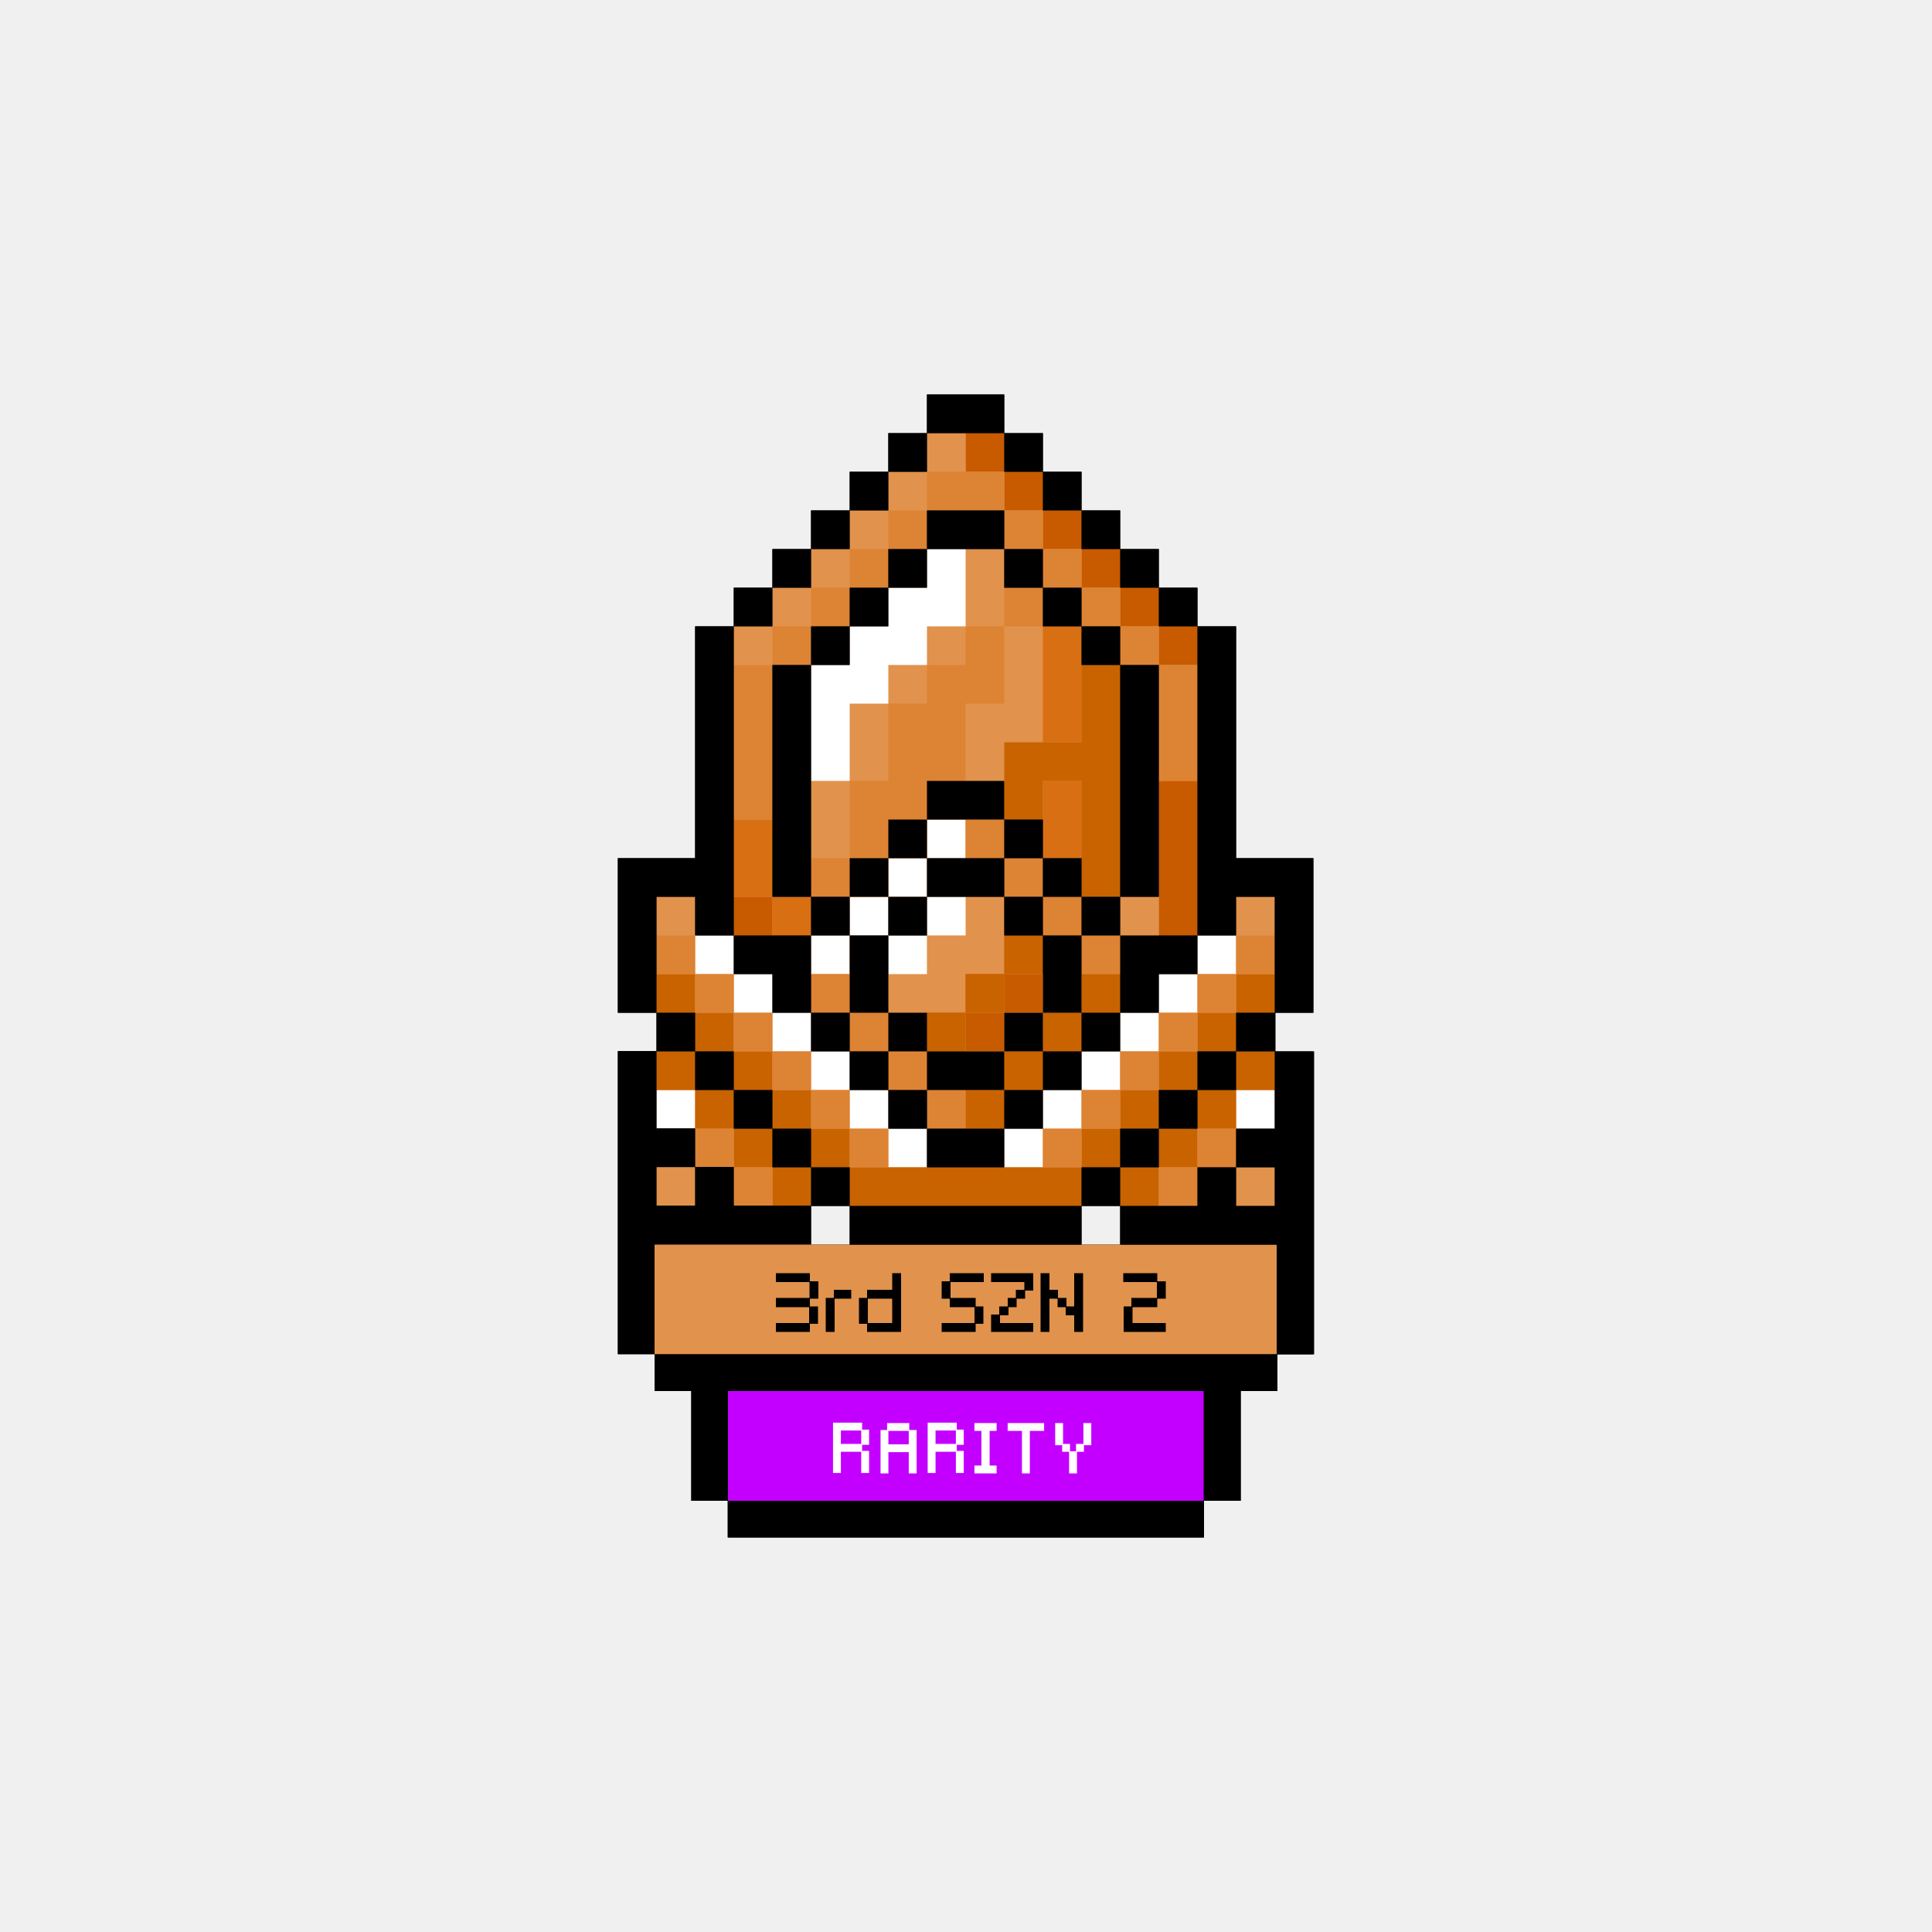
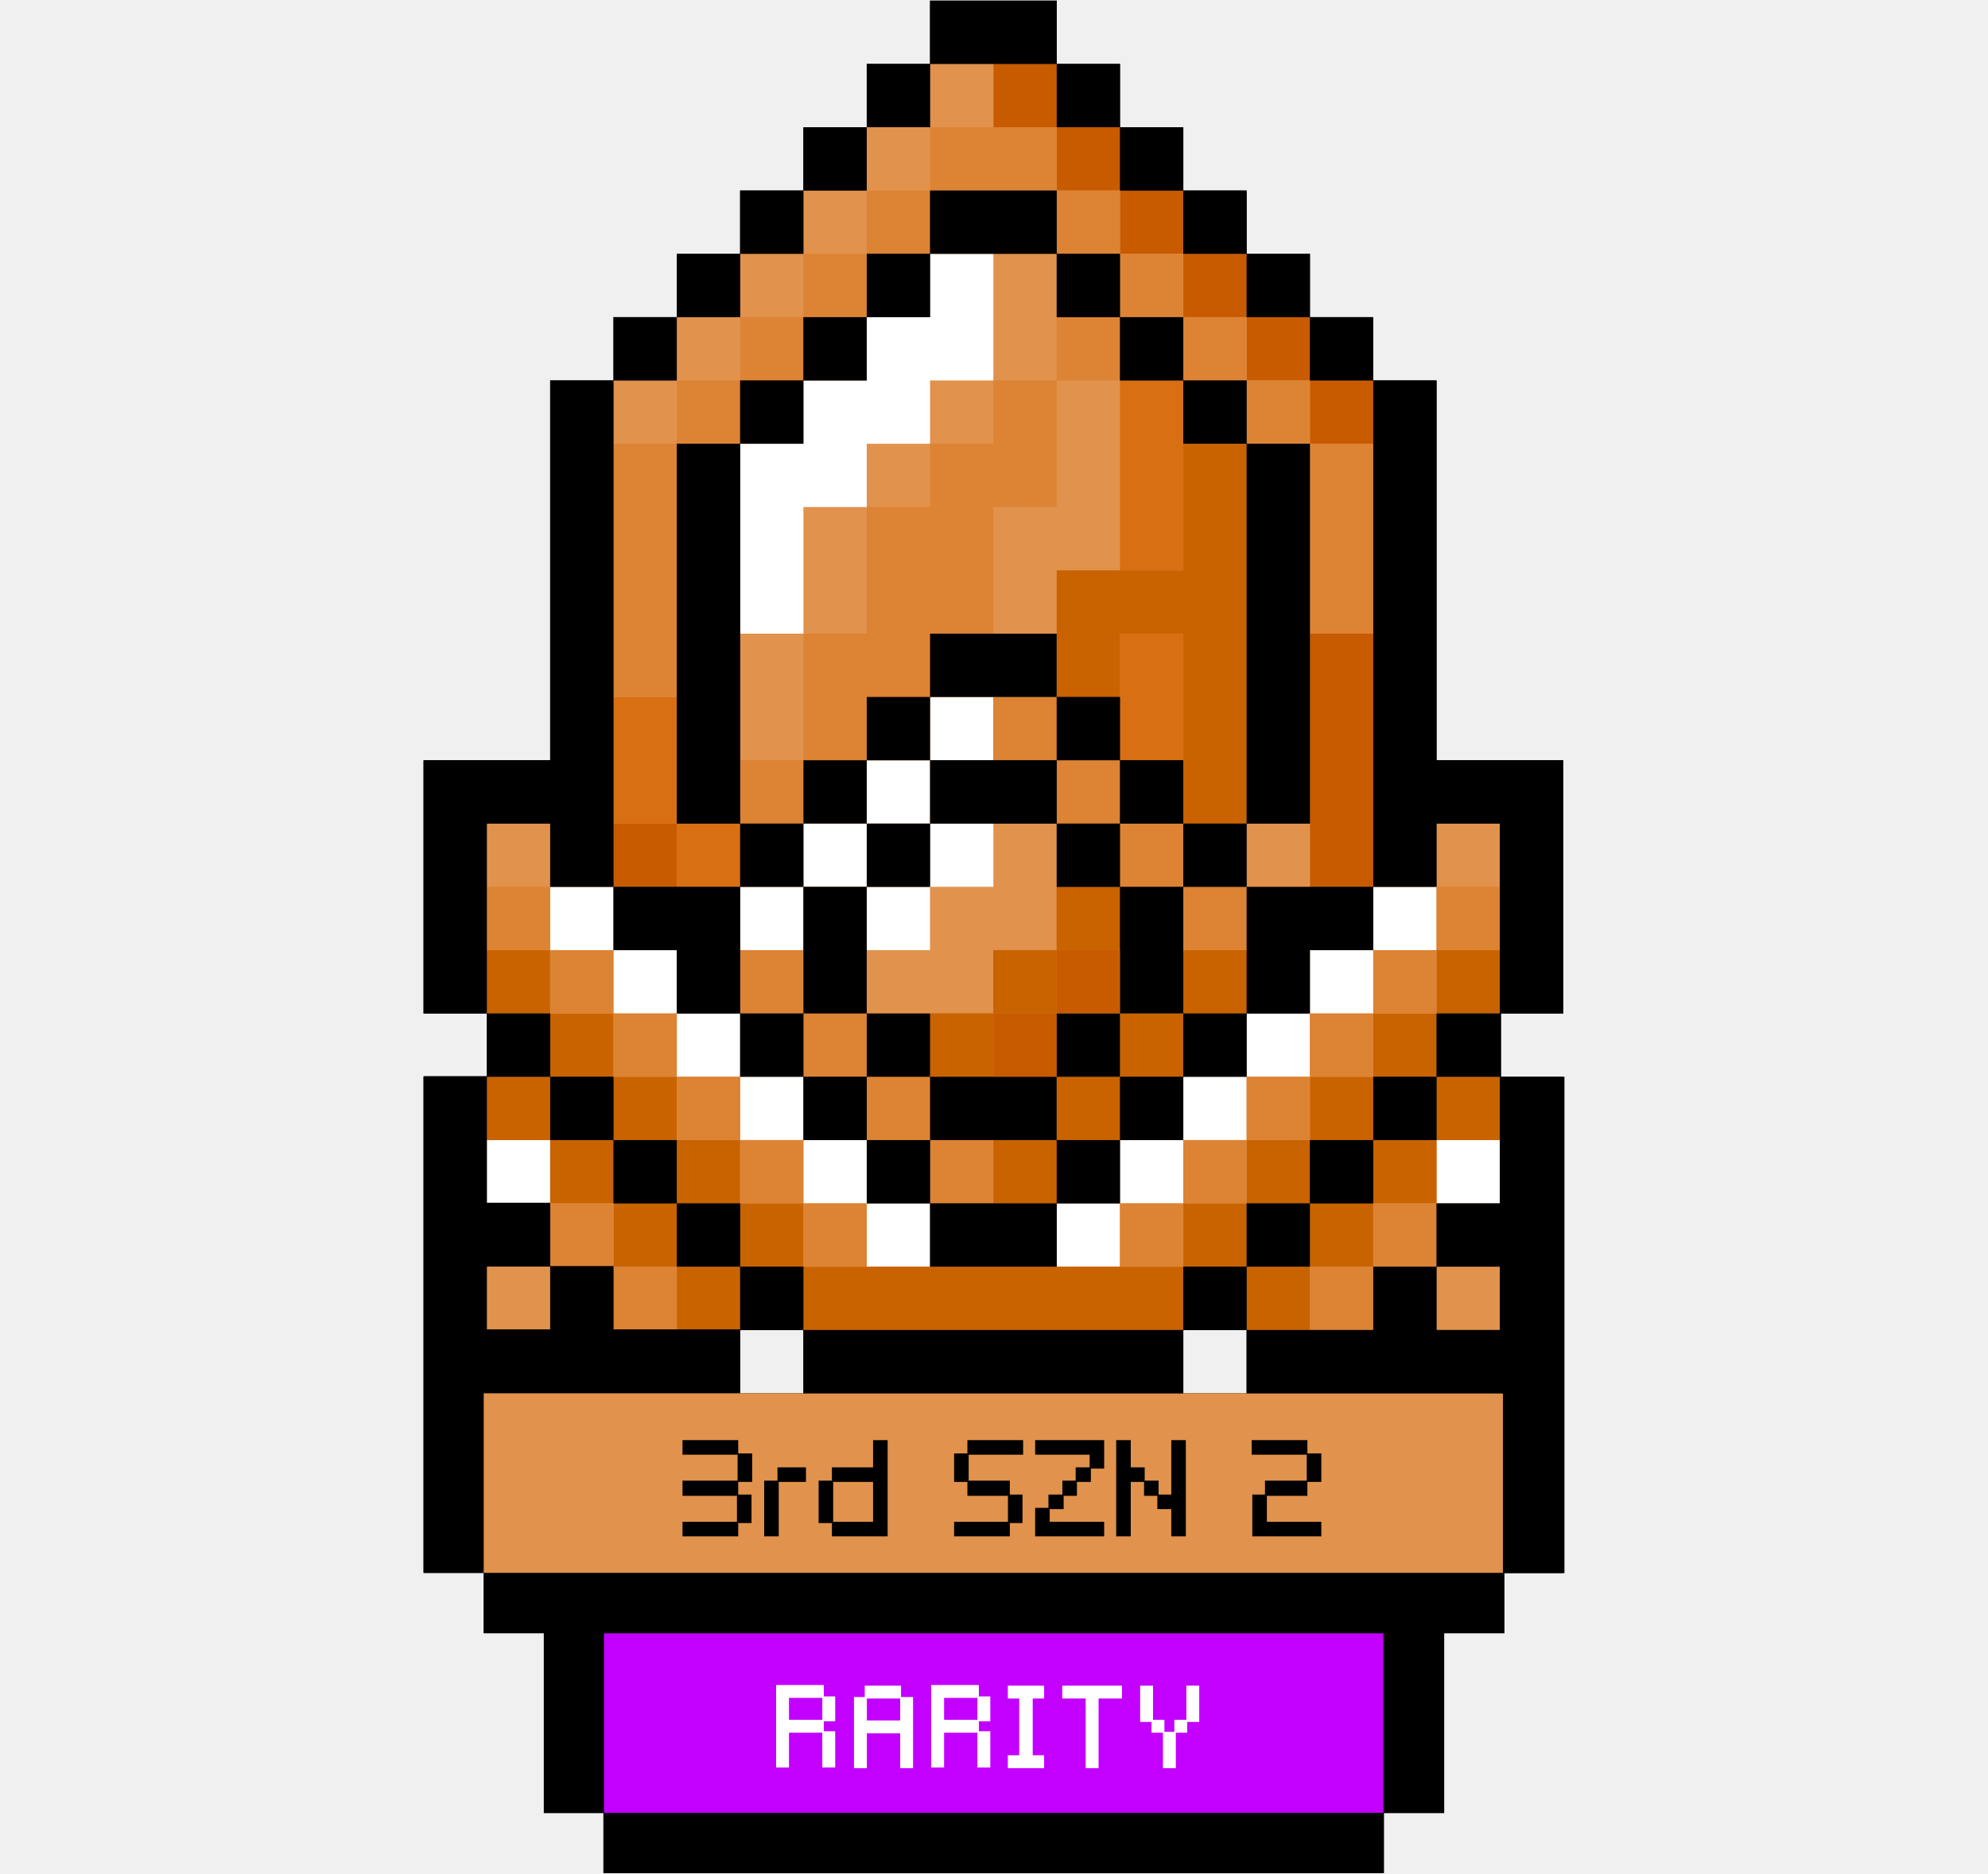
- <svg xmlns="http://www.w3.org/2000/svg" viewBox="0 0 500 500">
-   <path d="M339.9 262.1v-40h-20v-60h-10v-10h-10v-10h-10v-10h-10v-10h-10v-10h-10v-10h-20v10h-10v10h-10v10h-10v10h-10v10h-10v10h-10v60h-20v40h10v10h-10v78.4h9.5v9.5h9.5v28.4h9.5v9.5h123.2v-9.5h9.5V360h9.5v-9.5h9.5v-78.4h-10v-10h9.8zm-120 60h-10v-10h10v10zm70 0h-10v-10h10v10z" />
-   <g fill="#e1924c">
-     <path d="M319.9 232.1v10h-10v10h-10v10h-10v10h-10v10h-10v10h-10v10h-20v-10h-10v-10h-10v-10h-10v-10h-10v-10h-10v-10h-10v-10h-10v30h10v10h10v10h10v10h10v10h10v10h60v-10h10v-10h10v-10h10v-10h10v-10h10v-30h-10 0zm-150 70h10v10h-10z" />
-     <path d="M319.9 302.1h10v10h-10zm-110-60v-10h-10v-60h10v-10h10v-10h10v-10h10v-10h20v10h10v10h10v10h10v10h10v60h-10v10h-10v10h-10v-10h-10v-10h-20v10h-10v10h-10v-10h-10v20h10v10h10v10h10v10h20v-10h10v-10h10v-10h10v-10h10v-10h10v-80h-10v-10h-10v-10h-10v-10h-10v-10h-10v-10h-20v10h-10v10h-10v10h-10v10h-10v10h-10v80h20z" />
-     <path d="M219.9 242.1h10v-10h10v-10h20v-10h10v10h10v10h10v-60h-10v-10h-10v-10h-10v-10h-20v10h-10v10h-10v10h-10v60h10v10h0zm-20 50h-10v-10h-10v-10h-10v20h10v10h10v10h20v-10h-10v-10z" />
-     <path d="M309.9 282.1v10h-10v10h-10v10h20v-10h10v-10h10v-20h-10v10h-10zm-40-50h10v10h-10z" />
-     <path d="M259.9 222.1h10v10h-10z" />
-   </g>
-   <path d="M249.9 212.1h10v10h-10zm-10 30v10 10h10v-10h10v-10h-10zm30-10h10v10h-10z" fill="#c86300" />
-   <g fill="#c85a00">
-     <path d="M249.9 112.1h10v10h-10z" />
-     <path d="M259.9 122.1h10v10h-10z" />
-     <path d="M269.9 132.1h10v10h-10z" />
-     <path d="M279.9 142.1h10v10h-10z" />
-     <path d="M289.9 152.1h10v10h-10z" />
-     <path d="M299.9 162.1h10v10h-10zm0 50v30h10v-40h-10v10z" />
-     <path d="M189.9 232.1h10v10h-10zm100 10h10v10h-10z" />
-     <path d="M279.9 252.1h10v10h-10z" />
-     <path d="M269.9 262.1h10v10h-10z" />
-     <path d="M259.9 272.1h10v10h-10z" />
-     <path d="M249.9 282.1h10v10h-10zm0-20h10v10h-10z" />
-     <path d="M259.9 252.1h10v10h-10z" />
-   </g>
-   <g fill="#e1924c">
-     <path d="M229.9 192.1v-10h-10v20h10v-10z" />
-     <path d="M209.9 212.1v10h10v-20h-10v10zm20-40h10v10h-10zm0 50h10v10h-10z" />
-     <path d="M239.9 212.1h10v10h-10z" />
-     <path d="M259.9 182.1h-10v30h10v-20h10v-30h-10v20zm-20-20h10v10h-10z" />
-     <path d="M259.9 152.1v-10h-10v20h10v-10zm-20-40h10v10h-10z" />
-     <path d="M229.9 122.1h10v10h-10z" />
-     <path d="M219.9 132.1h10v10h-10z" />
-     <path d="M209.9 142.1h10v10h-10z" />
-     <path d="M199.9 152.1h10v10h-10z" />
-     <path d="M189.9 162.1h10v10h-10zm100 70h10v10h-10z" />
-     <path d="M279.9 242.1h10v10h-10z" />
-     <path d="M269.9 252.1h10v10h-10z" />
-     <path d="M259.9 262.1h10v10h-10z" />
-     <path d="M249.9 272.1h10v10h-10zm70-40h10v10h-10zm-70 20h10v-20h-10v10h-10v10h-10v10h20v-10zm-80 50h10v10h-10zm150 0h10v10h-10zm-150-70h10v10h-10z" />
-   </g>
-   <g fill="#d86f13">
-     <path d="M269.9 162.1v30h10v-30h-10zm0 40h10v20h-10zm-70 10h-10v20h10v-20z" />
-     <path d="M199.9 232.1h10v10h-10z" />
-     <path d="M209.9 242.1h10v10h-10z" />
-     <path d="M219.9 252.1h10v10h-10z" />
-     <path d="M229.9 262.1v10h10v10h10v-20h-20z" />
-     <path d="M249.9 252.1h10v10h-10z" />
-   </g>
-   <g fill="#fff">
-     <path d="M239.9 152.1h-10v10h-10v10h-10v10 10 10h10v-10-10h10v-10h10v-10h10v-10-10h-10zm20 140h10v10h-10z" />
-     <path d="M269.9 282.1h10v10h-10z" />
-     <path d="M279.9 272.1h10v10h-10z" />
-     <path d="M289.9 262.1h10v10h-10z" />
-     <path d="M299.9 252.1h10v10h-10z" />
-     <path d="M309.9 242.1h10v10h-10zm-140 40h10v10h-10zm150 0h10v10h-10zm-90 10h10v10h-10z" />
-     <path d="M219.9 282.1h10v10h-10z" />
-     <path d="M209.9 272.1h10v10h-10z" />
-     <path d="M199.9 262.1h10v10h-10z" />
-     <path d="M189.9 252.1h10v10h-10zm50-20h10v10h-10zm0-20h10v10h-10z" />
-     <path d="M229.9 222.1h10v10h-10zm0 20h10v10h-10zm-20 0h10v10h-10z" />
-     <path d="M219.9 232.1h10v10h-10zm-40 10h10v10h-10z" />
-   </g>
-   <g fill="#c86300">
-     <path d="M239.9 262.1h10v10h-10zm30-60h10v30h10v-60h-10v20h-20v20h10v-10z" />
-     <path d="M249.9 252.1h10v10h-10z" />
-     <path d="M259.9 242.1h10v10h-10zm0 60h-40v10h60v-10h-20zm0-30h10v10h-10z" />
-     <path d="M249.9 282.1h10v10h-10zm20-20h10v10h-10zm10 30h10v10h-10zm30-30h10v10h-10z" />
-     <path d="M319.9 252.1h10v10h-10zm-30 30h10v10h-10z" />
-     <path d="M299.9 272.1h10v10h-10zm-120 10h10v10h-10z" />
-     <path d="M169.9 272.1h10v10h-10zm30 30h10v10h-10z" />
-     <path d="M189.9 292.1h10v10h-10zm120-10h10v10h-10z" />
-     <path d="M319.9 272.1h10v10h-10zm-30 30h10v10h-10z" />
-     <path d="M299.9 292.1h10v10h-10zm-20-40h10v10h-10zm-70 40h10v10h-10zm-30-30h10v10h-10z" />
-     <path d="M169.9 252.1h10v10h-10zm30 30h10v10h-10z" />
-     <path d="M189.9 272.1h10v10h-10z" />
-   </g>
-   <path d="M188.3 360v28.4h123.2V360H188.3z" fill="#c300ff" />
-   <g fill="#dd8334">
-     <path d="M249.9 172.1h-10v10h-10v20h-10v20h-10v10h20v-10h10v-10h10v-30h10v-20h-10v10z" />
-     <path d="M259.9 152.1h10v10h-10zm0-20v-10h-20v10h20z" />
-     <path d="M259.9 132.1h10v10h-10z" />
-     <path d="M269.9 142.1h10v10h-10z" />
-     <path d="M279.9 152.1h10v10h-10z" />
-     <path d="M289.9 162.1h10v10h-10z" />
-     <path d="M299.9 192.1v10h10v-30h-10v20zm-100 10v-30h-10v40h10v-10zm30-70h10v10h-10z" />
-     <path d="M219.9 142.1h10v10h-10z" />
-     <path d="M209.9 152.1h10v10h-10z" />
-     <path d="M199.9 162.1h10v10h-10zm70 130h10v10h-10z" />
-     <path d="M239.9 282.1h10v10h-10zm40 0h10v10h-10zm30-30h10v10h-10z" />
-     <path d="M319.9 242.1h10v10h-10zm-30 30h10v10h-10z" />
-     <path d="M299.9 262.1h10v10h-10zm-120 30h10v10h-10z" />
-     <path d="M189.9 302.1h10v10h-10zm120-10h10v10h-10z" />
-     <path d="M299.9 302.1h10v10h-10zm-80-10h10v10h-10zm10-20h10v10h-10zm20-60h10v10h-10zm20 20h10v10h-10z" />
-     <path d="M259.9 222.1h10v10h-10zm-50 30h10v10h-10z" />
-     <path d="M279.9 242.1h10v10h-10zm-60 20h10v10h-10zm-10 20h10v10h-10zm-30-30h10v10h-10z" />
-     <path d="M169.9 242.1h10v10h-10zm30 30h10v10h-10z" />
-     <path d="M189.9 262.1h10v10h-10z" />
-   </g>
-   <path d="M320.9 322.1H169.3v28.4h161.1v-28.4h-9.5z" fill="#e1924c" />
-   <path d="M259.9 112.1v-10h-20v10h20z" />
-   <path d="M259.9 112.1h10v10h-10z" />
-   <path d="M269.9 122.1h10v10h-10z" />
-   <path d="M279.9 132.1h10v10h-10z" />
-   <path d="M289.9 142.1h10v10h-10z" />
-   <path d="M299.9 152.1h10v10h-10zm-70-40h10v10h-10z" />
-   <path d="M219.9 122.1h10v10h-10z" />
-   <path d="M209.9 132.1h10v10h-10z" />
-   <path d="M199.9 142.1h10v10h-10z" />
-   <path d="M189.9 152.1h10v10h-10zm100 40v40h10v-60h-10v20zm-80 20v-40h-10v60h10v-20zm50-70v-10h-20v10h20z" />
-   <path d="M229.9 142.1h10v10h-10zm30 0h10v10h-10z" />
-   <path d="M269.9 152.1h10v10h-10z" />
-   <path d="M279.9 162.1h10v10h-10zm-60-10h10v10h-10z" />
-   <path d="M209.9 162.1h10v10h-10zm30 130v10h20v-10h-20zm20-80v-10h-20v10h20zm-20 60v10h20v-10h-20z" />
-   <path d="M259.9 262.1h10v10h-10zm0-50h10v10h-10zm20 20h10v10h-10z" />
-   <path d="M289.9 242.1v20h10v-10h10v-10h-20zm-20-20h10v10h-10zm50 40h10v10h-10z" />
-   <path d="M319.9 222.1v-60h-10v80h10v-10h10v30h10v-40h-20 0zm-40 40h10v10h-10z" />
-   <path d="M269.9 272.1h10v10h-10z" />
-   <path d="M259.9 282.1h10v10h-10zm-80-10h10v10h-10z" />
-   <path d="M189.9 282.1h10v10h-10z" />
-   <path d="M199.9 292.1h10v10h-10z" />
-   <path d="M209.9 302.1h10v10h-10z" />
-   <path d="M229.9 322.1h50v-10h-60v10h10zm80-50h10v10h-10z" />
-   <path d="M299.9 282.1h10v10h-10z" />
-   <path d="M289.9 292.1h10v10h-10z" />
-   <path d="M279.9 302.1h10v10h-10z" />
-   <path d="M329.9 292.1h-10v10h10v10h-10v-10h-10v10h-20v10h40.5v28.4h9.5v-78.4h-10v20zm-100-30h10v10h-10zm20-40h-10v10h20v-10h-10z" />
-   <path d="M259.9 232.1h10v10h-10zm-30 0h10v10h-10z" />
-   <path d="M269.9 252.1v10h10v-20h-10v10zm-40-10h-10v20h10v-20z" />
-   <path d="M229.9 212.1h10v10h-10zm-20 20h10v10h-10z" />
-   <path d="M209.9 242.1h-20v10h10v10h10v-20zm10-20h10v10h-10zm-50 40h10v10h-10z" />
-   <path d="M169.9 242.1v-10h10v10h10v-80h-10v60h-20v40h10v-20zm40 20h10v10h-10z" />
-   <path d="M219.9 272.1h10v10h-10z" />
-   <path d="M229.9 282.1h10v10h-10zm-60.5 49.4V322h40.5v-10h-20v-10h-10v10h-10v-10h10v-10h-10v-20h-10v78.4h9.5v-18.9zm123.1 56.9H188.3v9.5h123.2v-9.5h-19z" />
-   <path d="M311.5 350.5H169.4v9.5h9.5v28.4h9.5V360h123.2v28.4h9.5V360h9.5v-9.5h-19.1z" />
-   <path d="M223 373.8v1.8h1.8v5.5H223v-5.5h-5.5v5.5h-1.8v-12.8h7.3v1.8h-5.5v3.7h5.5zm0 0v-3.7h1.8v3.7H223zm14.1-3.6v11h-1.8v-5.5h-5.5v5.5H228v-11h1.8v3.7h5.5v-3.7h1.8zm-1.9 0h-5.5v-1.8h5.5v1.8zm12.3 3.6v1.8h1.8v5.5h-1.8v-5.5H242v5.5h-1.8v-12.8h7.3v1.8H242v3.7h5.5zm0 0v-3.7h1.8v3.7h-1.8zm8.5-3.6v9.2h1.8v1.8h-5.5v-1.8h1.8v-9.2h-1.8v-1.8h5.5v1.8H256zm14.1 0h-3.7v11h-1.8v-11h-3.7v-1.8h9.2v1.8zm4.9-1.8v5.5h-1.8v-5.5h1.8zm1.8 5.4v1.8H275v-1.8h1.8zm0 1.9h1.8v5.5h-1.8v-5.5zm1.8-1.9h1.8v1.8h-1.8v-1.8zm3.7-5.4v5.5h-1.8v-5.5h1.8z" fill="#fff" stroke="#fff" stroke-width=".234" stroke-miterlimit="10" />
-   <path d="M209.5 329.6v2.1h-8.6v-2.1h8.6zm0 6.4v2.2h-8.6V336h8.6zm-8.6 6.5h8.6v2.1h-8.6v-2.1zm10.8-6.5h-2.1v-4.3h2.1v4.3zm-2.2 6.5v-4.3h2.1v4.3h-2.1zm4.3-6.5h2.1v8.6h-2.1V336zm6.4-2.1v2.1h-4.3v-2.1h4.3zm4.3 8.6h-2.1V336h2.1v6.5zm0-6.5v-2.1h6.5v-4.3h2.1v15h-8.6v-2.1h6.5V336h-6.5zm21.4-4.3v4.3h-2.1v-4.3h2.1zm-2.1 10.8h8.6v2.1h-8.6v-2.1zm10.7-10.8h-8.6v-2.1h8.6v2.1zm-8.6 6.5V336h6.5v2.2h-6.5zm6.4 4.3v-4.3h2.1v4.3h-2.1zm15-12.9v4.3h-2.1v-2.2h-8.6v-2.1h10.7zm-10.7 10.7h2.1v2.2h8.6v2.1h-10.7v-4.3h0zm2.1-2.1h2.2v2.1h-2.2v-2.1zm2.2-2.2h2.1v2.2h-2.1V336zm2.1-2.1h2.2v2.1H263v-2.1zm10.7 0v2.1h-2.2v8.6h-2.1v-15h2.1v4.3h2.2 0zm2.2 2.1v2.2h-2.1V336h2.1zm4.3-6.4v15h-2.1v-4.3h-2.2v-2.1h2.2v-8.6h2.1 0zm19.2 0v2.1h-8.6v-2.1h8.6zm-6.4 8.6v4.3h8.6v2.1h-10.7v-6.4h2.1 0zm6.4 0h-6.5V336h6.5v2.2zm2.2-2.2h-2.1v-4.3h2.1v4.3z" stroke-miterlimit="10" stroke="#000" stroke-width=".199" />
+ <svg xmlns="http://www.w3.org/2000/svg" width="314" height="296" viewBox="0 0 314 296" fill="none">
+   <path d="M246.9 160.1V120.1H226.9V60.1H216.9V50.1H206.9V40.1H196.9V30.1H186.9V20.1H176.9V10.1H166.9V0.1H146.9V10.1H136.9V20.1H126.9V30.1H116.9V40.1H106.9V50.1H96.9V60.1H86.9V120.1H66.9V160.1H76.9V170.1H66.9V248.5H76.4V258H85.9V286.4H95.4V295.9H218.6V286.4H228.1V258H237.6V248.5H247.1V170.1H237.1V160.1H246.9ZM126.9 220.1H116.9V210.1H126.9V220.1ZM196.9 220.1H186.9V210.1H196.9V220.1Z" fill="black" />
+   <path d="M226.9 130.1V140.1H216.9V150.1H206.9V160.1H196.9V170.1H186.9V180.1H176.9V190.1H166.9V200.1H146.9V190.1H136.9V180.1H126.9V170.1H116.9V160.1H106.9V150.1H96.9V140.1H86.9V130.1H76.9V160.1H86.9V170.1H96.9V180.1H106.9V190.1H116.9V200.1H126.9V210.1H186.9V200.1H196.9V190.1H206.9V180.1H216.9V170.1H226.9V160.1H236.9V130.1H226.9V130.1ZM76.9 200.1H86.9V210.1H76.9V200.1Z" fill="#E1924C" />
+   <path d="M226.9 200.1H236.9V210.1H226.9V200.1ZM116.9 140.1V130.1H106.9V70.1H116.9V60.1H126.9V50.1H136.9V40.1H146.9V30.1H166.9V40.1H176.9V50.1H186.9V60.1H196.9V70.1H206.9V130.1H196.9V140.1H186.9V150.1H176.9V140.1H166.9V130.1H146.9V140.1H136.9V150.1H126.9V140.1H116.9V160.1H126.9V170.1H136.9V180.1H146.9V190.1H166.9V180.1H176.9V170.1H186.9V160.1H196.9V150.1H206.9V140.1H216.9V60.1H206.9V50.1H196.9V40.1H186.9V30.1H176.9V20.1H166.9V10.1H146.9V20.1H136.9V30.1H126.9V40.1H116.9V50.1H106.9V60.1H96.9V140.1H116.9Z" fill="#E1924C" />
+   <path d="M126.9 140.1H136.9V130.1H146.9V120.1H166.9V110.1H176.9V120.1H186.9V130.1H196.9V70.1H186.9V60.1H176.9V50.1H166.9V40.1H146.9V50.1H136.9V60.1H126.9V70.1H116.9V130.1H126.9V140.1V140.1ZM106.9 190.1H96.9V180.1H86.9V170.1H76.9V190.1H86.9V200.1H96.9V210.1H116.9V200.1H106.9V190.1Z" fill="#E1924C" />
+   <path d="M216.9 180.1V190.1H206.9V200.1H196.9V210.1H216.9V200.1H226.9V190.1H236.9V170.1H226.9V180.1H216.9ZM176.9 130.1H186.9V140.1H176.9V130.1Z" fill="#E1924C" />
+   <path d="M166.9 120.1H176.9V130.1H166.9V120.1Z" fill="#E1924C" />
+   <path d="M156.9 110.1H166.9V120.1H156.9V110.1ZM146.9 140.1V150.1V160.1H156.9V150.1H166.9V140.1H156.9H146.9ZM176.9 130.1H186.9V140.1H176.9V130.1Z" fill="#C86300" />
+   <path d="M156.9 10.1H166.9V20.1H156.9V10.1Z" fill="#C85A00" />
+   <path d="M166.9 20.1H176.9V30.1H166.9V20.1Z" fill="#C85A00" />
+   <path d="M176.9 30.1H186.9V40.1H176.9V30.1Z" fill="#C85A00" />
+   <path d="M186.9 40.1H196.9V50.1H186.9V40.1Z" fill="#C85A00" />
+   <path d="M196.9 50.1H206.9V60.1H196.9V50.1Z" fill="#C85A00" />
+   <path d="M206.9 60.1H216.9V70.1H206.9V60.1ZM206.9 110.1V140.1H216.9V100.1H206.9V110.1Z" fill="#C85A00" />
+   <path d="M96.9 130.1H106.9V140.1H96.9V130.1ZM196.9 140.1H206.9V150.1H196.9V140.1Z" fill="#C85A00" />
+   <path d="M186.9 150.1H196.9V160.1H186.9V150.1Z" fill="#C85A00" />
+   <path d="M176.9 160.1H186.9V170.1H176.9V160.1Z" fill="#C85A00" />
+   <path d="M166.9 170.1H176.9V180.1H166.9V170.1Z" fill="#C85A00" />
+   <path d="M156.9 180.1H166.9V190.1H156.9V180.1ZM156.9 160.1H166.9V170.1H156.9V160.1Z" fill="#C85A00" />
+   <path d="M166.9 150.1H176.9V160.1H166.9V150.1Z" fill="#C85A00" />
+   <path d="M136.9 90.1V80.1H126.9V100.1H136.9V90.1Z" fill="#E1924C" />
+   <path d="M116.9 110.1V120.1H126.9V100.1H116.9V110.1ZM136.9 70.1H146.9V80.1H136.9V70.1ZM136.9 120.1H146.9V130.1H136.9V120.1Z" fill="#E1924C" />
+   <path d="M146.9 110.1H156.9V120.1H146.9V110.1Z" fill="#E1924C" />
+   <path d="M166.9 80.1H156.9V110.1H166.9V90.1H176.9V60.1H166.9V80.1ZM146.9 60.1H156.9V70.1H146.9V60.1Z" fill="#E1924C" />
+   <path d="M166.9 50.1V40.1H156.9V60.1H166.9V50.1ZM146.9 10.1H156.9V20.1H146.9V10.1Z" fill="#E1924C" />
+   <path d="M136.9 20.1H146.9V30.1H136.9V20.1Z" fill="#E1924C" />
+   <path d="M126.9 30.1H136.9V40.1H126.9V30.1Z" fill="#E1924C" />
+   <path d="M116.9 40.1H126.9V50.1H116.9V40.1Z" fill="#E1924C" />
+   <path d="M106.9 50.1H116.9V60.1H106.9V50.1Z" fill="#E1924C" />
+   <path d="M96.9 60.1H106.9V70.1H96.9V60.1ZM196.9 130.1H206.9V140.1H196.9V130.1Z" fill="#E1924C" />
+   <path d="M186.9 140.1H196.9V150.1H186.9V140.1Z" fill="#E1924C" />
+   <path d="M176.9 150.1H186.9V160.1H176.9V150.1Z" fill="#E1924C" />
+   <path d="M166.9 160.1H176.9V170.1H166.9V160.1Z" fill="#E1924C" />
+   <path d="M156.9 170.1H166.9V180.1H156.9V170.1ZM226.9 130.1H236.9V140.1H226.9V130.1ZM156.9 150.1H166.9V130.1H156.9V140.1H146.9V150.1H136.9V160.1H156.9V150.1ZM76.9 200.1H86.9V210.1H76.9V200.1ZM226.9 200.1H236.9V210.1H226.9V200.1ZM76.9 130.1H86.9V140.1H76.9V130.1Z" fill="#E1924C" />
+   <path d="M176.9 60.1V90.1H186.9V60.1H176.9ZM176.9 100.1H186.9V120.1H176.9V100.1ZM106.9 110.1H96.9V130.1H106.9V110.1Z" fill="#D86F13" />
+   <path d="M106.9 130.1H116.9V140.1H106.9V130.1Z" fill="#D86F13" />
+   <path d="M116.9 140.1H126.9V150.1H116.9V140.1Z" fill="#D86F13" />
+   <path d="M126.9 150.1H136.9V160.1H126.9V150.1Z" fill="#D86F13" />
+   <path d="M136.9 160.1V170.1H146.9V180.1H156.9V160.1H136.9Z" fill="#D86F13" />
+   <path d="M156.9 150.1H166.9V160.1H156.9V150.1Z" fill="#D86F13" />
+   <path d="M146.9 50.1H136.9V60.1H126.9V70.1H116.9V80.1V90.1V100.1H126.9V90.1V80.1H136.9V70.1H146.9V60.1H156.9V50.1V40.1H146.9V50.1ZM166.9 190.1H176.9V200.1H166.9V190.1Z" fill="white" />
+   <path d="M176.9 180.1H186.9V190.1H176.9V180.1Z" fill="white" />
+   <path d="M186.9 170.1H196.9V180.1H186.9V170.1Z" fill="white" />
+   <path d="M196.9 160.1H206.9V170.1H196.9V160.1Z" fill="white" />
+   <path d="M206.9 150.1H216.9V160.1H206.9V150.1Z" fill="white" />
+   <path d="M216.9 140.1H226.9V150.1H216.9V140.1ZM76.9 180.1H86.9V190.1H76.9V180.1ZM226.9 180.1H236.9V190.1H226.9V180.1ZM136.9 190.1H146.9V200.1H136.9V190.1Z" fill="white" />
+   <path d="M126.9 180.1H136.9V190.1H126.9V180.1Z" fill="white" />
+   <path d="M116.9 170.1H126.9V180.1H116.9V170.1Z" fill="white" />
+   <path d="M106.9 160.1H116.9V170.1H106.9V160.1Z" fill="white" />
+   <path d="M96.9 150.1H106.9V160.1H96.9V150.1ZM146.9 130.1H156.9V140.1H146.9V130.1ZM146.9 110.1H156.9V120.1H146.9V110.1Z" fill="white" />
+   <path d="M136.9 120.1H146.9V130.1H136.9V120.1ZM136.9 140.1H146.9V150.1H136.9V140.1ZM116.9 140.1H126.9V150.1H116.9V140.1Z" fill="white" />
+   <path d="M126.9 130.1H136.9V140.1H126.9V130.1ZM86.9 140.1H96.9V150.1H86.9V140.1Z" fill="white" />
+   <path d="M146.9 160.1H156.9V170.1H146.9V160.1ZM176.9 100.1H186.9V130.1H196.9V70.1H186.9V90.1H166.9V110.1H176.9V100.1Z" fill="#C86300" />
+   <path d="M156.9 150.1H166.9V160.1H156.9V150.1Z" fill="#C86300" />
+   <path d="M166.9 140.1H176.9V150.1H166.9V140.1ZM166.9 200.1H126.9V210.1H186.9V200.1H166.9ZM166.9 170.1H176.9V180.1H166.9V170.1Z" fill="#C86300" />
+   <path d="M156.9 180.1H166.9V190.1H156.9V180.1ZM176.9 160.1H186.9V170.1H176.9V160.1ZM186.9 190.1H196.9V200.1H186.9V190.1ZM216.9 160.1H226.9V170.1H216.9V160.1Z" fill="#C86300" />
+   <path d="M226.9 150.1H236.9V160.1H226.9V150.1ZM196.9 180.1H206.9V190.1H196.9V180.1Z" fill="#C86300" />
+   <path d="M206.9 170.1H216.9V180.1H206.9V170.1ZM86.9 180.1H96.9V190.1H86.9V180.1Z" fill="#C86300" />
+   <path d="M76.9 170.1H86.9V180.1H76.9V170.1ZM106.9 200.1H116.9V210.1H106.9V200.1Z" fill="#C86300" />
+   <path d="M96.9 190.1H106.9V200.1H96.9V190.1ZM216.9 180.1H226.9V190.1H216.9V180.1Z" fill="#C86300" />
+   <path d="M226.9 170.1H236.9V180.1H226.9V170.1ZM196.9 200.1H206.9V210.1H196.9V200.1Z" fill="#C86300" />
+   <path d="M206.9 190.1H216.9V200.1H206.9V190.1ZM186.9 150.1H196.9V160.1H186.9V150.1ZM116.9 190.1H126.9V200.1H116.9V190.1ZM86.9 160.1H96.9V170.1H86.9V160.1Z" fill="#C86300" />
+   <path d="M76.9 150.1H86.9V160.1H76.9V150.1ZM106.9 180.1H116.9V190.1H106.9V180.1Z" fill="#C86300" />
+   <path d="M96.9 170.1H106.9V180.1H96.9V170.1Z" fill="#C86300" />
+   <path d="M95.3 258V286.4H218.5V258H95.3Z" fill="#C300FF" />
+   <path d="M156.9 70.1H146.9V80.1H136.9V100.1H126.9V120.1H116.9V130.1H136.9V120.1H146.9V110.1H156.9V80.1H166.9V60.1H156.9V70.1V70.1Z" fill="#DD8334" />
+   <path d="M166.9 50.1H176.9V60.1H166.9V50.1ZM166.9 30.1V20.1H146.9V30.1H166.9Z" fill="#DD8334" />
+   <path d="M166.9 30.1H176.9V40.1H166.9V30.1Z" fill="#DD8334" />
+   <path d="M176.9 40.1H186.9V50.1H176.9V40.1Z" fill="#DD8334" />
+   <path d="M186.9 50.1H196.9V60.1H186.9V50.1Z" fill="#DD8334" />
+   <path d="M196.9 60.1H206.9V70.1H196.9V60.1Z" fill="#DD8334" />
+   <path d="M206.9 90.1V100.1H216.9V70.1H206.9V90.1ZM106.9 100.1V70.1H96.9V110.1H106.9V100.1ZM136.9 30.1H146.9V40.1H136.9V30.1Z" fill="#DD8334" />
+   <path d="M126.9 40.1H136.9V50.1H126.9V40.1Z" fill="#DD8334" />
+   <path d="M116.9 50.1H126.9V60.1H116.9V50.1Z" fill="#DD8334" />
+   <path d="M106.9 60.1H116.9V70.1H106.9V60.1ZM176.9 190.1H186.9V200.1H176.9V190.1Z" fill="#DD8334" />
+   <path d="M146.9 180.1H156.9V190.1H146.9V180.1ZM186.9 180.1H196.9V190.1H186.9V180.1ZM216.9 150.1H226.9V160.1H216.9V150.1Z" fill="#DD8334" />
+   <path d="M226.9 140.1H236.9V150.1H226.9V140.1ZM196.9 170.1H206.9V180.1H196.9V170.1Z" fill="#DD8334" />
+   <path d="M206.9 160.1H216.9V170.1H206.9V160.1ZM86.9 190.1H96.9V200.1H86.9V190.1Z" fill="#DD8334" />
+   <path d="M96.9 200.1H106.9V210.1H96.9V200.1ZM216.9 190.1H226.9V200.1H216.9V190.1Z" fill="#DD8334" />
+   <path d="M206.9 200.1H216.9V210.1H206.9V200.1ZM126.9 190.1H136.9V200.1H126.9V190.1ZM136.9 170.1H146.9V180.1H136.9V170.1ZM156.9 110.1H166.9V120.1H156.9V110.1ZM176.9 130.1H186.9V140.1H176.9V130.1Z" fill="#DD8334" />
+   <path d="M166.9 120.1H176.9V130.1H166.9V120.1ZM116.9 150.1H126.9V160.1H116.9V150.1Z" fill="#DD8334" />
+   <path d="M186.9 140.1H196.9V150.1H186.9V140.1ZM126.9 160.1H136.9V170.1H126.9V160.1ZM116.9 180.1H126.9V190.1H116.9V180.1ZM86.9 150.1H96.9V160.1H86.9V150.1Z" fill="#DD8334" />
+   <path d="M76.9 140.1H86.9V150.1H76.9V140.1ZM106.9 170.1H116.9V180.1H106.9V170.1Z" fill="#DD8334" />
+   <path d="M96.9 160.1H106.9V170.1H96.9V160.1Z" fill="#DD8334" />
+   <path d="M227.9 220.1H76.3V248.5H237.4V220.1H227.9Z" fill="#E1924C" />
+   <path d="M166.9 10.1V0.1H146.9V10.1H166.9Z" fill="black" />
+   <path d="M166.9 10.1H176.9V20.1H166.9V10.1Z" fill="black" />
+   <path d="M176.9 20.1H186.9V30.1H176.9V20.1Z" fill="black" />
+   <path d="M186.9 30.1H196.9V40.1H186.9V30.1Z" fill="black" />
+   <path d="M196.9 40.1H206.9V50.1H196.9V40.1Z" fill="black" />
+   <path d="M206.9 50.1H216.9V60.1H206.9V50.1ZM136.9 10.1H146.9V20.1H136.9V10.1Z" fill="black" />
+   <path d="M126.9 20.1H136.9V30.1H126.9V20.1Z" fill="black" />
+   <path d="M116.9 30.1H126.9V40.1H116.9V30.1Z" fill="black" />
+   <path d="M106.9 40.1H116.9V50.1H106.9V40.1Z" fill="black" />
+   <path d="M96.9 50.1H106.9V60.1H96.9V50.1ZM196.9 90.1V130.1H206.9V70.1H196.9V90.1ZM116.9 110.1V70.1H106.9V130.1H116.9V110.1ZM166.9 40.1V30.1H146.9V40.1H166.9Z" fill="black" />
+   <path d="M136.9 40.1H146.9V50.1H136.9V40.1ZM166.9 40.1H176.9V50.1H166.9V40.1Z" fill="black" />
+   <path d="M176.9 50.1H186.9V60.1H176.9V50.1Z" fill="black" />
+   <path d="M186.9 60.1H196.9V70.1H186.9V60.1ZM126.9 50.1H136.9V60.1H126.9V50.1Z" fill="black" />
+   <path d="M116.9 60.1H126.9V70.1H116.9V60.1ZM146.9 190.1V200.1H166.9V190.1H146.9V190.1ZM166.9 110.1V100.1H146.9V110.1H166.9ZM146.9 170.1V180.1H166.9V170.1H146.9Z" fill="black" />
+   <path d="M166.9 160.1H176.9V170.1H166.9V160.1ZM166.9 110.1H176.9V120.1H166.9V110.1ZM186.9 130.1H196.9V140.1H186.9V130.1Z" fill="black" />
+   <path d="M196.9 140.1V160.1H206.9V150.1H216.9V140.1H196.9V140.1ZM176.9 120.1H186.9V130.1H176.9V120.1ZM226.9 160.1H236.9V170.1H226.9V160.1Z" fill="black" />
+   <path d="M226.9 120.1V60.1H216.9V140.1H226.9V130.1H236.9V160.1H246.9V120.1H226.9V120.1ZM186.9 160.1H196.9V170.1H186.9V160.1Z" fill="black" />
+   <path d="M176.9 170.1H186.9V180.1H176.9V170.1Z" fill="black" />
+   <path d="M166.9 180.1H176.9V190.1H166.9V180.1ZM86.9 170.1H96.9V180.1H86.9V170.1Z" fill="black" />
+   <path d="M96.9 180.1H106.9V190.1H96.9V180.1Z" fill="black" />
+   <path d="M106.9 190.1H116.9V200.1H106.9V190.1Z" fill="black" />
+   <path d="M116.9 200.1H126.9V210.1H116.9V200.1Z" fill="black" />
+   <path d="M136.9 220.1H186.9V210.1H126.9V220.1H136.9V220.1ZM216.9 170.1H226.9V180.1H216.9V170.1Z" fill="black" />
+   <path d="M206.9 180.1H216.9V190.1H206.9V180.1Z" fill="black" />
+   <path d="M196.9 190.1H206.9V200.1H196.9V190.1Z" fill="black" />
+   <path d="M186.9 200.1H196.9V210.1H186.9V200.1Z" fill="black" />
+   <path d="M236.9 190.1H226.9V200.1H236.9V210.1H226.9V200.1H216.9V210.1H196.9V220.1H237.4V248.5H246.9V170.1H236.9V190.1ZM136.9 160.1H146.9V170.1H136.9V160.1ZM156.9 120.1H146.9V130.1H166.9V120.1H156.9Z" fill="black" />
+   <path d="M166.9 130.1H176.9V140.1H166.9V130.1ZM136.9 130.1H146.9V140.1H136.9V130.1Z" fill="black" />
+   <path d="M176.9 150.1V160.1H186.9V140.1H176.9V150.1V150.1ZM136.9 140.1H126.9V160.1H136.9V140.1V140.1Z" fill="black" />
+   <path d="M136.9 110.1H146.9V120.1H136.9V110.1ZM116.9 130.1H126.9V140.1H116.9V130.1Z" fill="black" />
+   <path d="M116.9 140.1H96.9V150.1H106.9V160.1H116.9V140.1V140.1ZM126.9 120.1H136.9V130.1H126.9V120.1ZM76.9 160.1H86.9V170.1H76.9V160.1Z" fill="black" />
+   <path d="M76.9 140.1V130.1H86.9V140.1H96.9V60.1H86.9V120.1H66.9V160.1H76.9V140.1V140.1ZM116.9 160.1H126.9V170.1H116.9V160.1Z" fill="black" />
+   <path d="M126.9 170.1H136.9V180.1H126.9V170.1Z" fill="black" />
+   <path d="M136.9 180.1H146.9V190.1H136.9V180.1ZM76.4 229.5V220H116.9V210H96.9V200H86.9V210H76.9V200H86.9V190H76.9V170H66.9V248.4H76.4V229.5ZM199.5 286.4H95.3V295.9H218.5V286.4H199.5Z" fill="black" />
+   <path d="M218.5 248.5H76.4V258H85.9V286.4H95.4V258H218.6V286.4H228.1V258H237.6V248.5H218.5Z" fill="black" />
+   <path d="M130 271.8V273.6H131.8V279.1H130V273.6H124.5V279.1H122.7V266.3H130V268.1H124.5V271.8H130ZM130 271.8V268.1H131.8V271.8H130ZM144.1 268.2V279.2H142.3V273.7H136.8V279.2H135V268.2H136.8V271.9H142.3V268.2H144.1V268.2ZM142.2 268.2H136.7V266.4H142.2V268.2ZM154.5 271.8V273.6H156.3V279.1H154.5V273.6H149V279.1H147.2V266.3H154.5V268.1H149V271.8H154.5ZM154.5 271.8V268.1H156.3V271.8H154.5ZM163 268.2V277.4H164.8V279.2H159.3V277.4H161.1V268.2H159.3V266.4H164.8V268.2H163ZM177.1 268.2H173.4V279.2H171.6V268.2H167.9V266.4H177.1V268.2ZM182 266.4V271.9H180.2V266.4H182ZM183.8 271.8V273.6H182V271.8H183.8ZM183.8 273.7H185.6V279.2H183.8V273.7ZM185.6 271.8H187.4V273.6H185.6V271.8ZM189.3 266.4V271.9H187.5V266.4H189.3Z" fill="white" stroke="white" stroke-width="0.234" stroke-miterlimit="10" />
+   <path d="M116.5 227.6V229.7H107.9V227.6H116.5ZM116.5 234V236.2H107.9V234H116.5ZM107.9 240.5H116.5V242.6H107.9V240.5ZM118.7 234H116.6V229.7H118.7V234ZM116.5 240.5V236.2H118.6V240.5H116.5ZM120.8 234H122.9V242.6H120.8V234ZM127.2 231.9V234H122.9V231.9H127.2ZM131.5 240.5H129.4V234H131.5V240.5ZM131.5 234V231.9H138V227.6H140.1V242.6H131.5V240.5H138V234H131.5ZM152.9 229.7V234H150.8V229.7H152.9ZM150.8 240.5H159.4V242.6H150.8V240.5ZM161.5 229.7H152.9V227.6H161.5V229.7ZM152.9 236.2V234H159.4V236.2H152.9ZM159.3 240.5V236.2H161.4V240.5H159.3ZM174.3 227.6V231.9H172.2V229.7H163.6V227.6H174.3V227.6ZM163.6 238.3H165.7V240.5H174.3V242.6H163.6V238.3V238.3ZM165.7 236.2H167.9V238.3H165.7V236.2ZM167.9 234H170V236.2H167.9V234ZM170 231.9H172.2V234H170V231.9V231.9ZM180.7 231.9V234H178.5V242.6H176.4V227.6H178.5V231.9H180.7V231.9ZM182.9 234V236.2H180.8V234H182.9ZM187.2 227.6V242.6H185.1V238.3H182.9V236.2H185.1V227.6H187.2V227.6ZM206.4 227.6V229.7H197.8V227.6H206.4ZM200 236.2V240.5H208.6V242.6H197.9V236.2H200V236.2ZM206.4 236.2H199.9V234H206.4V236.2V236.2ZM208.6 234H206.5V229.7H208.6V234Z" fill="black" stroke="black" stroke-width="0.199" stroke-miterlimit="10" />
</svg>
